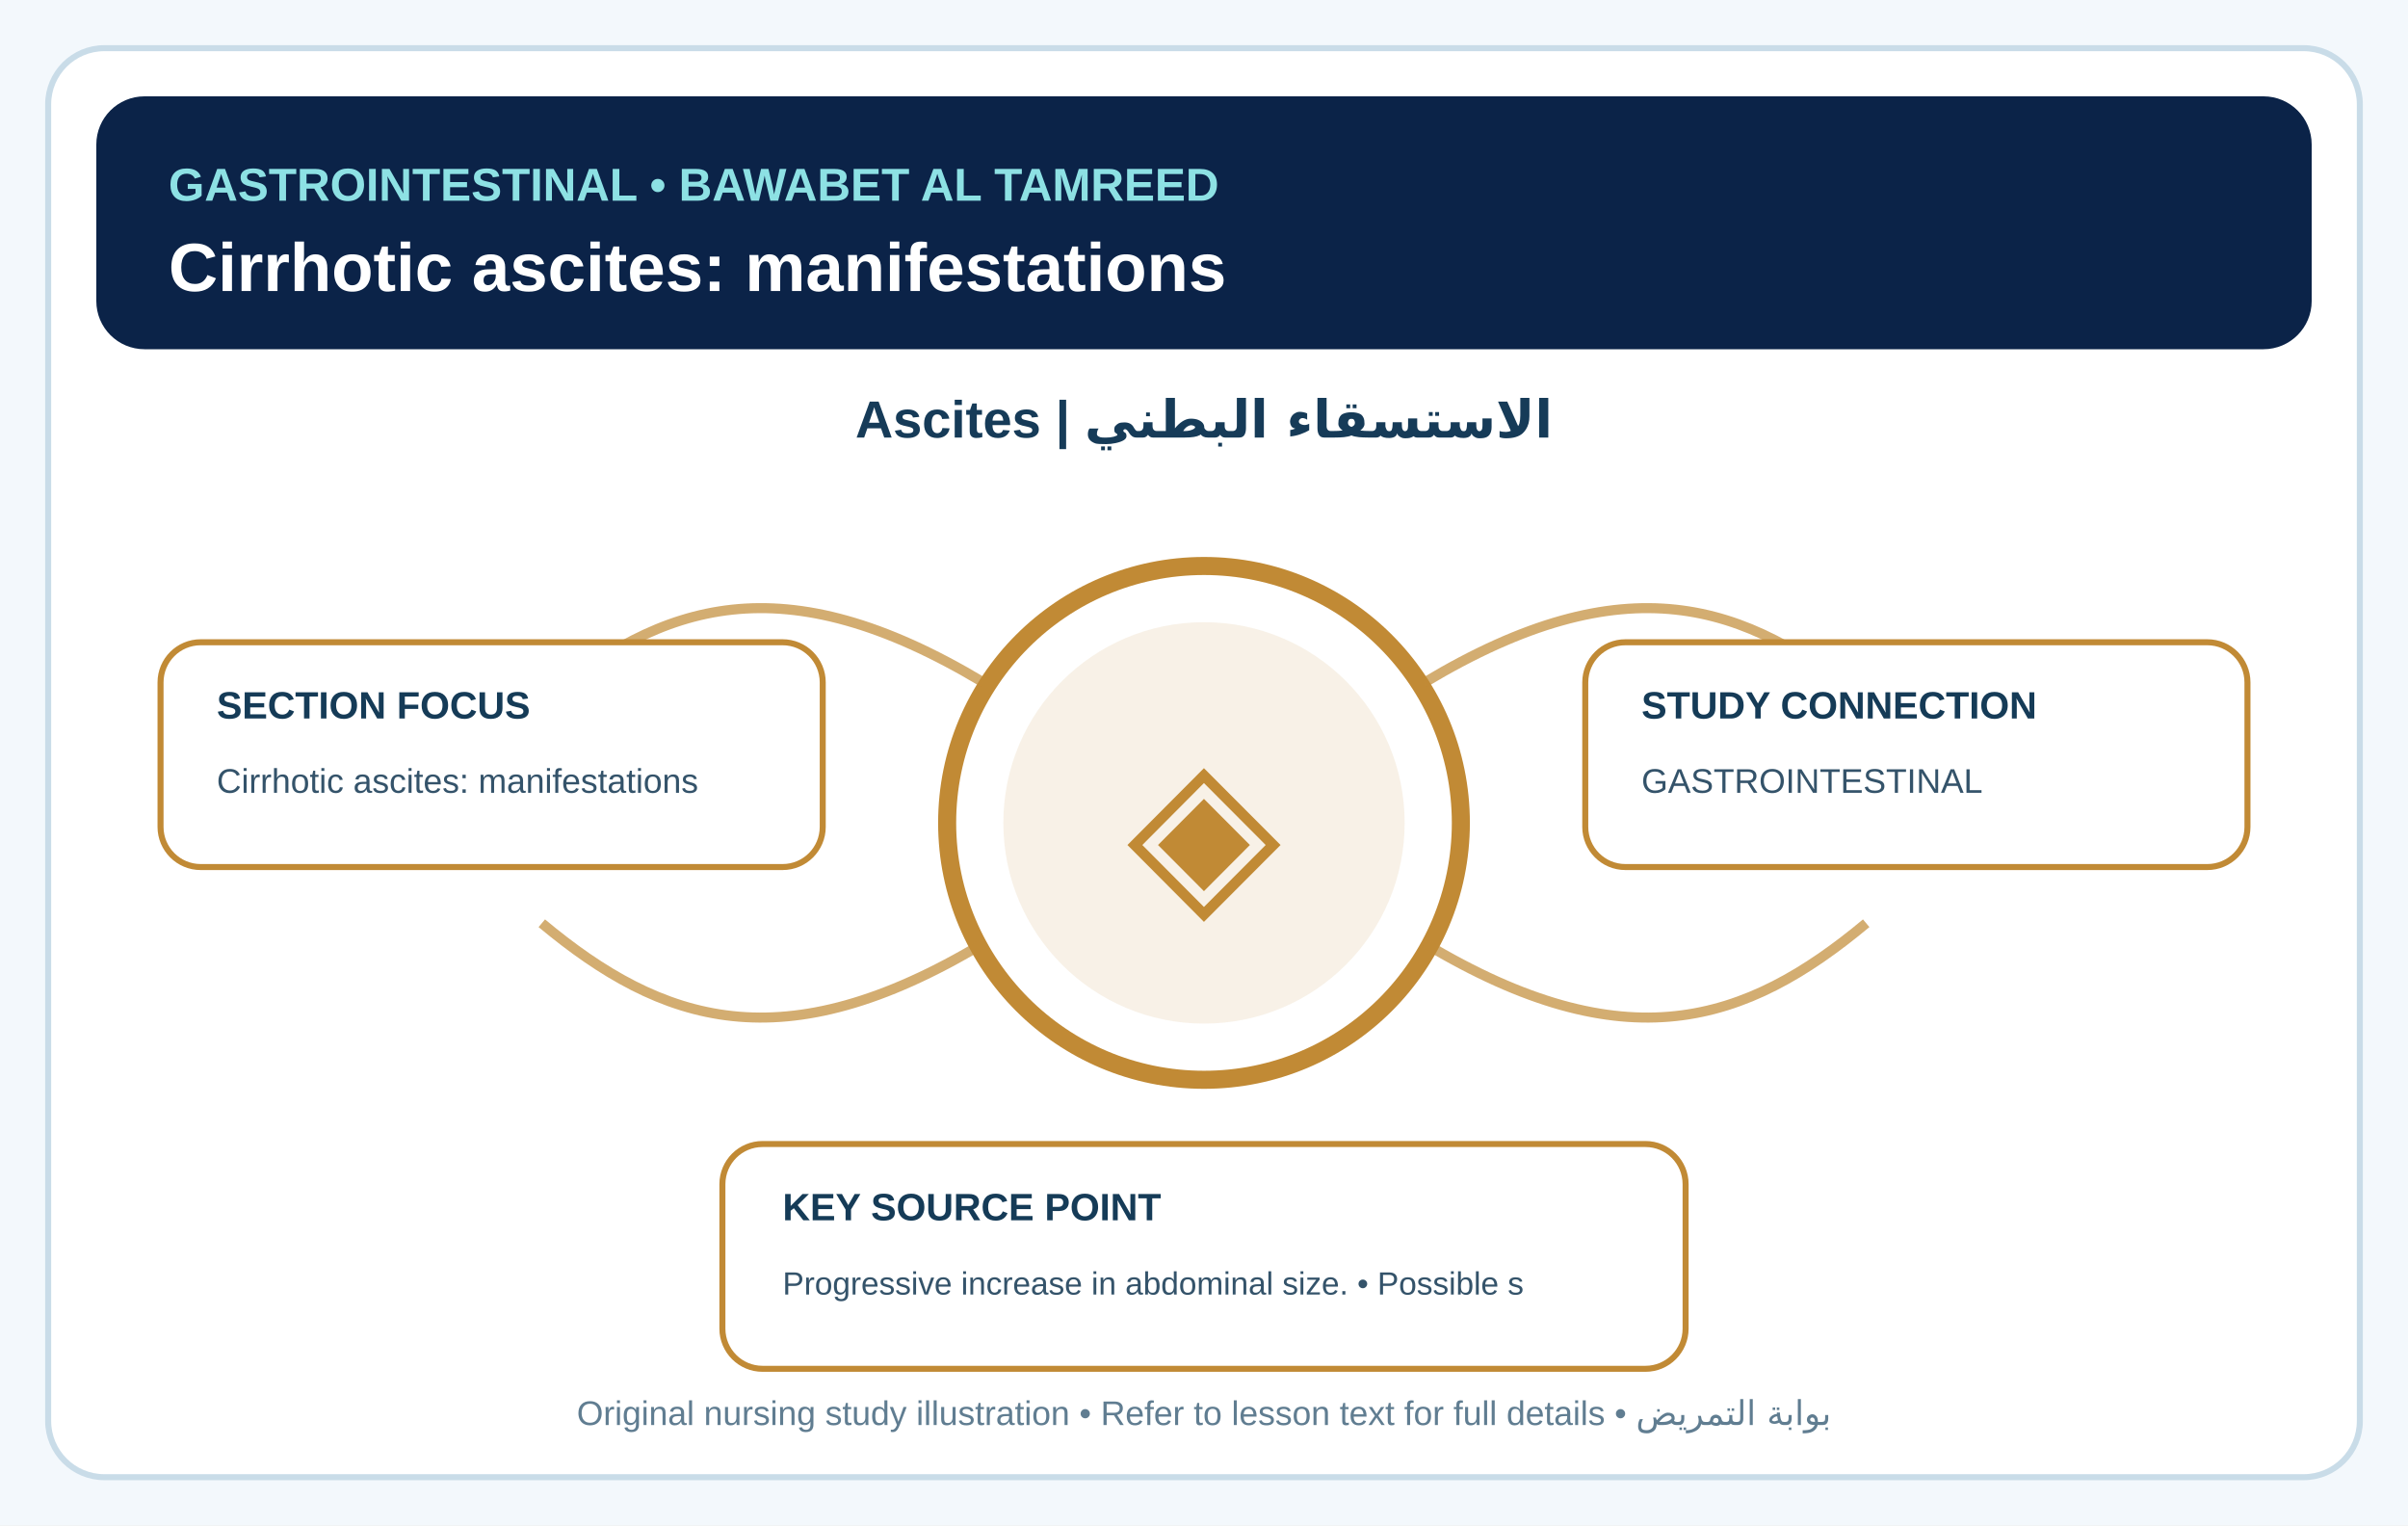
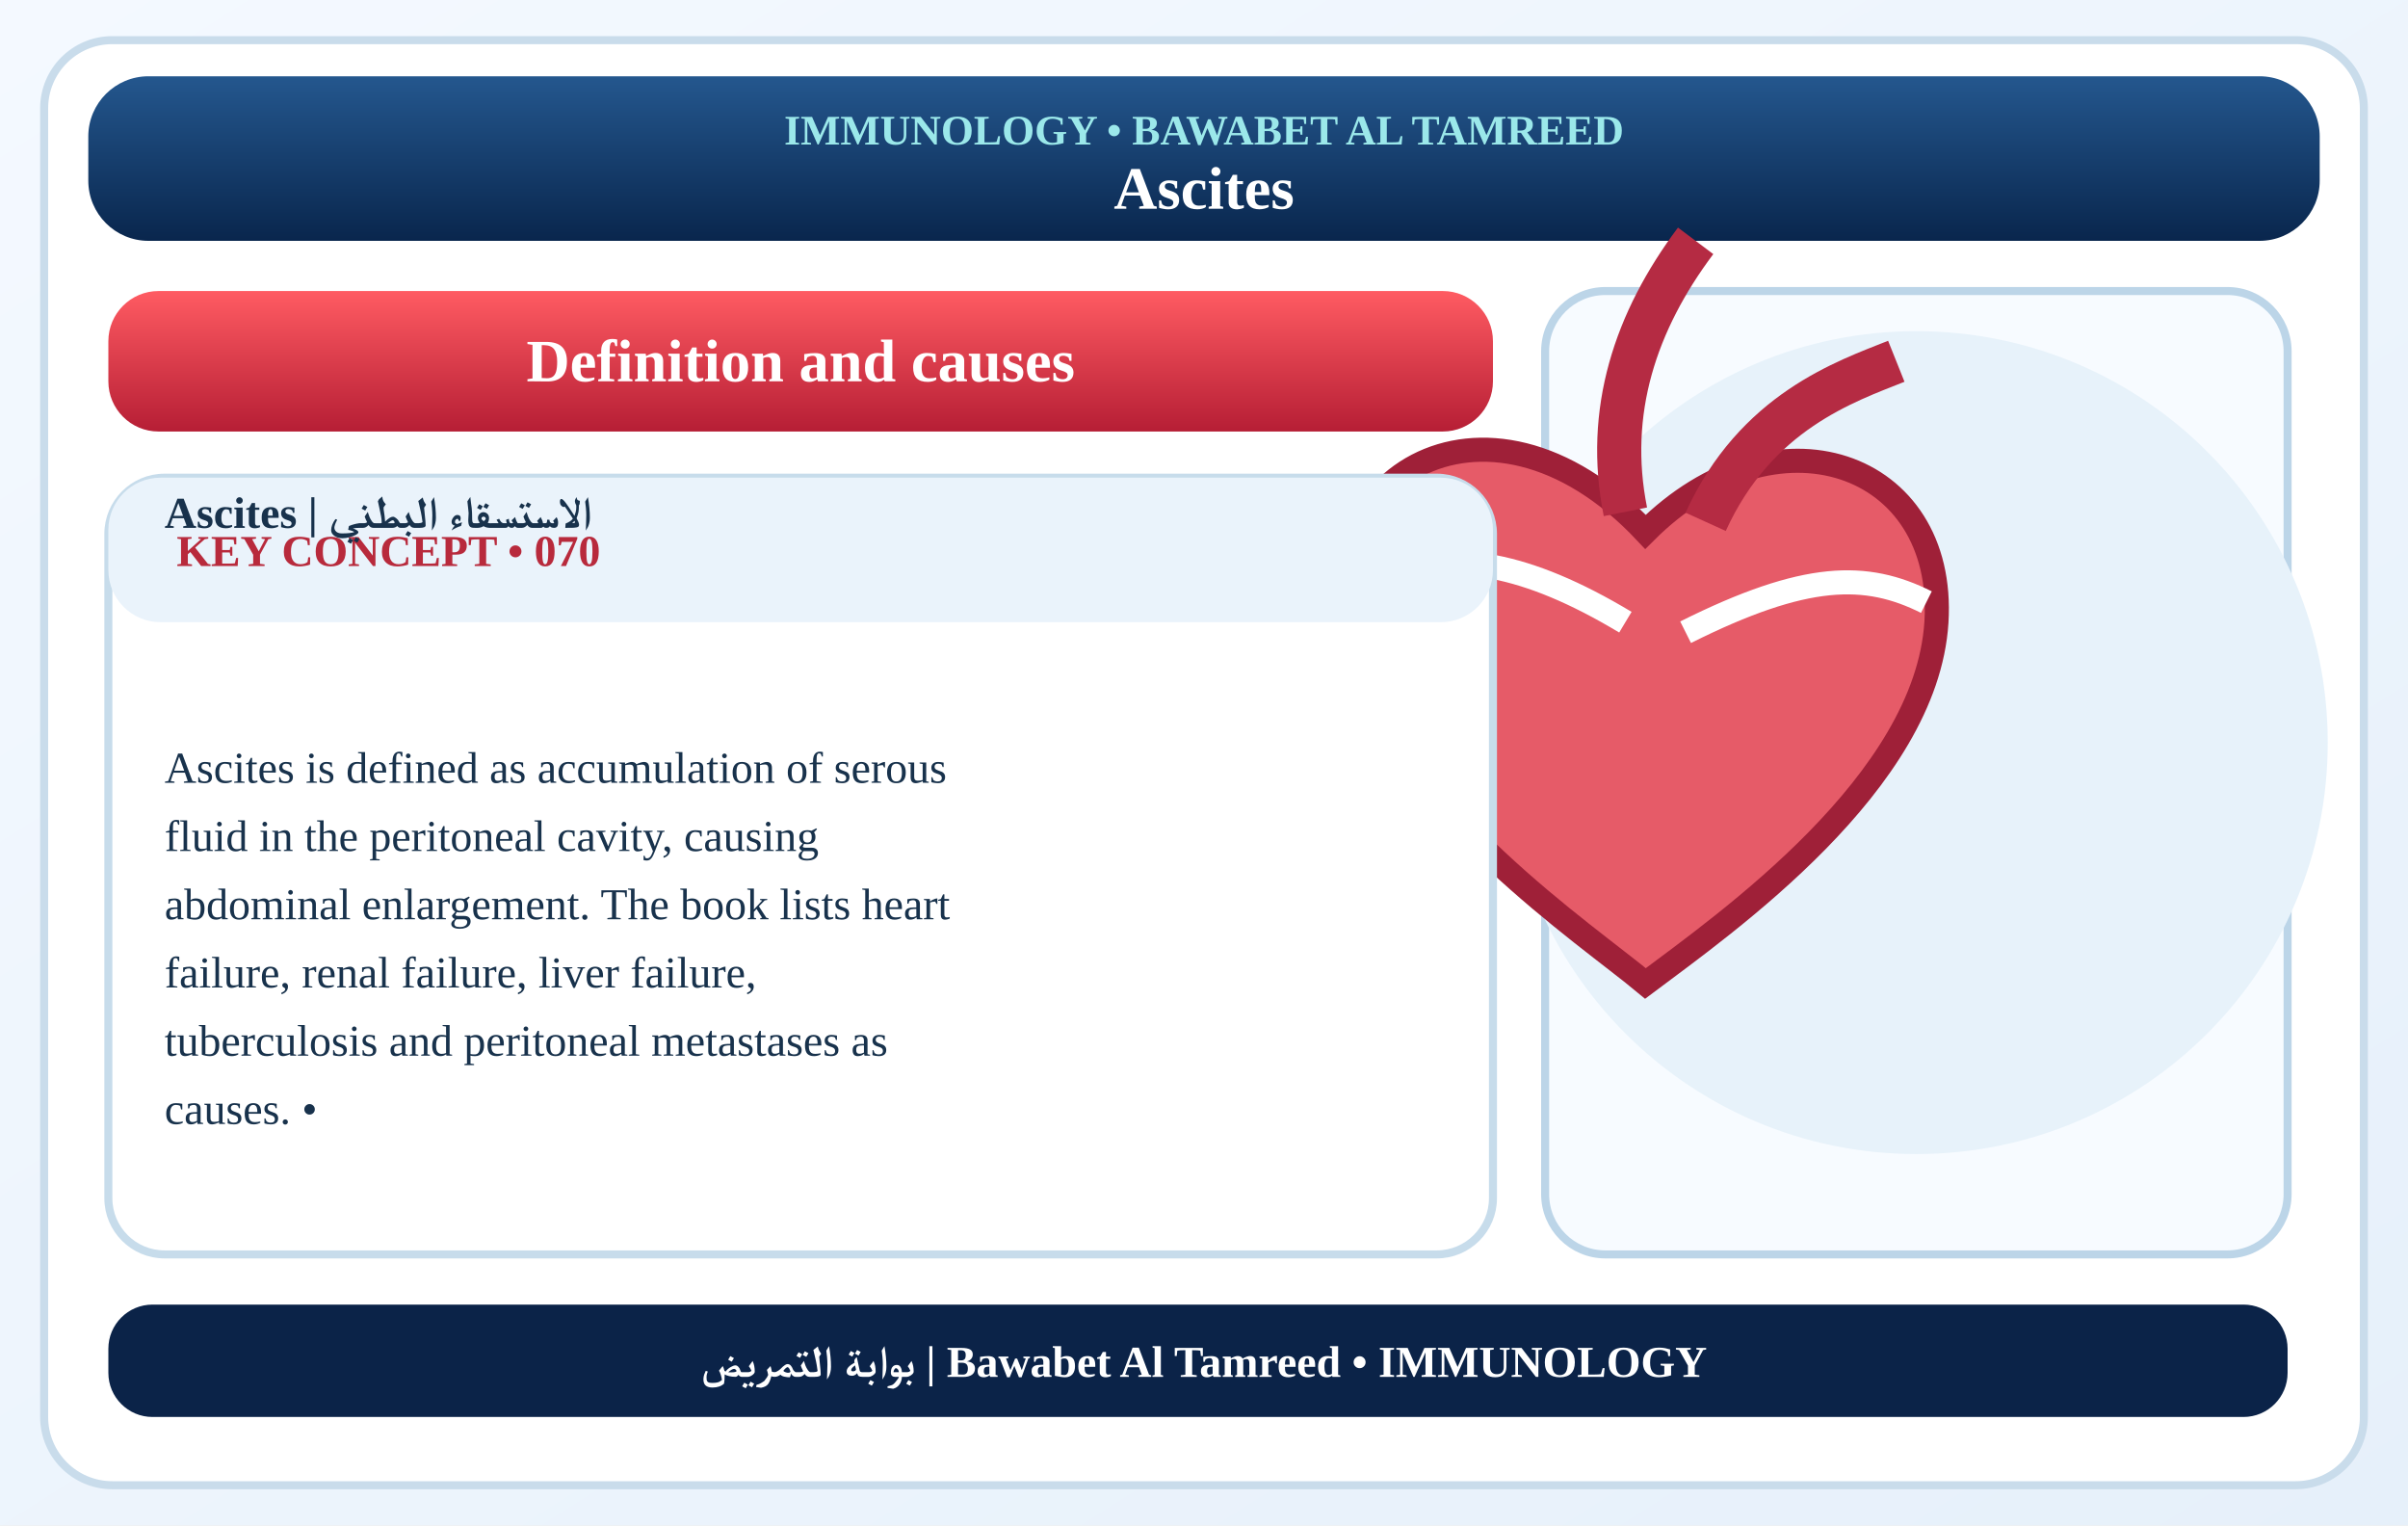
<svg xmlns="http://www.w3.org/2000/svg" width="1200" height="760" viewBox="0 0 1200 760">
-   <rect width="1200" height="760" fill="#f3f8fc" />
-   <rect x="24" y="24" width="1152" height="712" rx="28" fill="#fff" stroke="#c9dce8" stroke-width="3" />
-   <rect x="48" y="48" width="1104" height="126" rx="24" fill="#0b2348" />
-   <text x="84" y="100" fill="#8de1e4" font-family="Arial,sans-serif" font-size="23" font-weight="700">GASTROINTESTINAL • BAWABET AL TAMREED</text>
-   <text x="84" y="145" fill="#fff" font-family="Arial,sans-serif" font-size="34" font-weight="700">Cirrhotic ascites: manifestations</text>
-   <text x="600" y="218" text-anchor="middle" fill="#163b58" font-family="Arial,sans-serif" font-size="26" font-weight="700">Ascites | الاستسقاء البطني</text>
-   <circle cx="600" cy="410" r="128" fill="#fff" stroke="#c18a35" stroke-width="9" />
-   <circle cx="600" cy="410" r="100" fill="#c18a35" opacity=".12" />
-   <text x="600" y="447" text-anchor="middle" fill="#c18a35" font-family="Arial,sans-serif" font-size="100" font-weight="700">◈</text>
-   <path d="M490 340 C390 280 330 300 270 350 M710 340 C810 280 870 300 930 350 M490 470 C390 530 330 510 270 460 M710 470 C810 530 870 510 930 460" fill="none" stroke="#c18a35" stroke-width="5" opacity=".7" />
-   <rect x="80" y="320" width="330" height="112" rx="20" fill="#fff" stroke="#c18a35" stroke-width="3" />
-   <text x="108" y="358" fill="#153b57" font-family="Arial,sans-serif" font-size="19" font-weight="700">SECTION FOCUS</text>
-   <text x="108" y="395" fill="#34536a" font-family="Arial,sans-serif" font-size="17">Cirrhotic ascites: manifestations</text>
-   <rect x="790" y="320" width="330" height="112" rx="20" fill="#fff" stroke="#c18a35" stroke-width="3" />
-   <text x="818" y="358" fill="#153b57" font-family="Arial,sans-serif" font-size="19" font-weight="700">STUDY CONNECTION</text>
-   <text x="818" y="395" fill="#34536a" font-family="Arial,sans-serif" font-size="17">GASTROINTESTINAL</text>
-   <rect x="360" y="570" width="480" height="112" rx="20" fill="#fff" stroke="#c18a35" stroke-width="3" />
-   <text x="390" y="608" fill="#153b57" font-family="Arial,sans-serif" font-size="19" font-weight="700">KEY SOURCE POINT</text>
-   <text x="390" y="645" fill="#34536a" font-family="Arial,sans-serif" font-size="16">Progressive increase in abdominal size. • Possible s</text>
-   <text x="600" y="710" text-anchor="middle" fill="#607d91" font-family="Arial,sans-serif" font-size="17">Original nursing study illustration • Refer to lesson text for full details • بوابة التمريض</text>
+   <defs>
+     <linearGradient id="bg" x2="1" y2="1">
+       <stop stop-color="#f4f9ff" />
+       <stop offset="1" stop-color="#e6f0fa" />
+     </linearGradient>
+     <linearGradient id="navy" x2="0" y2="1">
+       <stop stop-color="#24578e" />
+       <stop offset="1" stop-color="#09264d" />
+     </linearGradient>
+     <linearGradient id="red" x2="0" y2="1">
+       <stop stop-color="#ff5b62" />
+       <stop offset="1" stop-color="#b61e35" />
+     </linearGradient>
+   </defs>
+   <rect width="1200" height="760" fill="url(#bg)" />
+   <rect x="22" y="20" width="1156" height="720" rx="34" fill="#fff" stroke="#c9dceb" stroke-width="4" />
+   <rect x="44" y="38" width="1112" height="82" rx="30" fill="url(#navy)" />
+   <text x="600" y="72" text-anchor="middle" font-size="21" font-weight="700" fill="#9be8ea">IMMUNOLOGY • BAWABET AL TAMREED</text>
+   <text x="600" y="104" text-anchor="middle" font-size="30" font-weight="800" fill="#fff">Ascites</text>
+   <rect x="54" y="145" width="690" height="70" rx="25" fill="url(#red)" />
+   <text x="399" y="190" text-anchor="middle" font-size="30" font-weight="800" fill="#fff">Definition and causes</text>
+   <rect x="770" y="145" width="370" height="480" rx="30" fill="#f7fbff" stroke="#bcd5e8" stroke-width="4" />
+   <circle cx="955" cy="370" r="205" fill="#e7f2fa" />
+   <path d="M820 265 C740 180 645 240 675 330 C700 405 790 465 820 490 C860 460 960 390 965 310 C970 230 885 200 820 265Z" fill="#e65b68" stroke="#9f2038" stroke-width="12" />
+   <path d="M810 255 C800 205 815 160 845 120 M850 260 C875 205 920 190 945 180" fill="none" stroke="#b52b43" stroke-width="22" />
+   <path d="M810 310 C760 280 725 275 690 285 M840 315 C900 285 930 285 960 300" fill="none" stroke="#fff" stroke-width="12" />
+   <rect x="54" y="238" width="690" height="387" rx="28" fill="#fff" stroke="#c7dceb" stroke-width="4" />
+   <rect x="54" y="238" width="690" height="72" rx="26" fill="#eaf3fb" />
+   <text x="88" y="282" font-size="22" font-weight="800" fill="#b82a3c">KEY CONCEPT • 070</text>
+   <text x="82" y="263" font-size="22" font-weight="700" fill="#18324c">Ascites | الاستسقاء البطني</text>
+   <text x="82" y="390" font-size="22" fill="#18324c">Ascites is defined as accumulation of serous</text>
+   <text x="82" y="424" font-size="22" fill="#18324c">fluid in the peritoneal cavity, causing</text>
+   <text x="82" y="458" font-size="22" fill="#18324c">abdominal enlargement. The book lists heart</text>
+   <text x="82" y="492" font-size="22" fill="#18324c">failure, renal failure, liver failure,</text>
+   <text x="82" y="526" font-size="22" fill="#18324c">tuberculosis and peritoneal metastases as</text>
+   <text x="82" y="560" font-size="22" fill="#18324c">causes. •</text>
+   <rect x="54" y="650" width="1086" height="56" rx="22" fill="#0b2348" />
+   <text x="600" y="686" text-anchor="middle" font-size="22" font-weight="700" fill="#fff">بوابة التمريض | Bawabet Al Tamreed • IMMUNOLOGY</text>
</svg>
